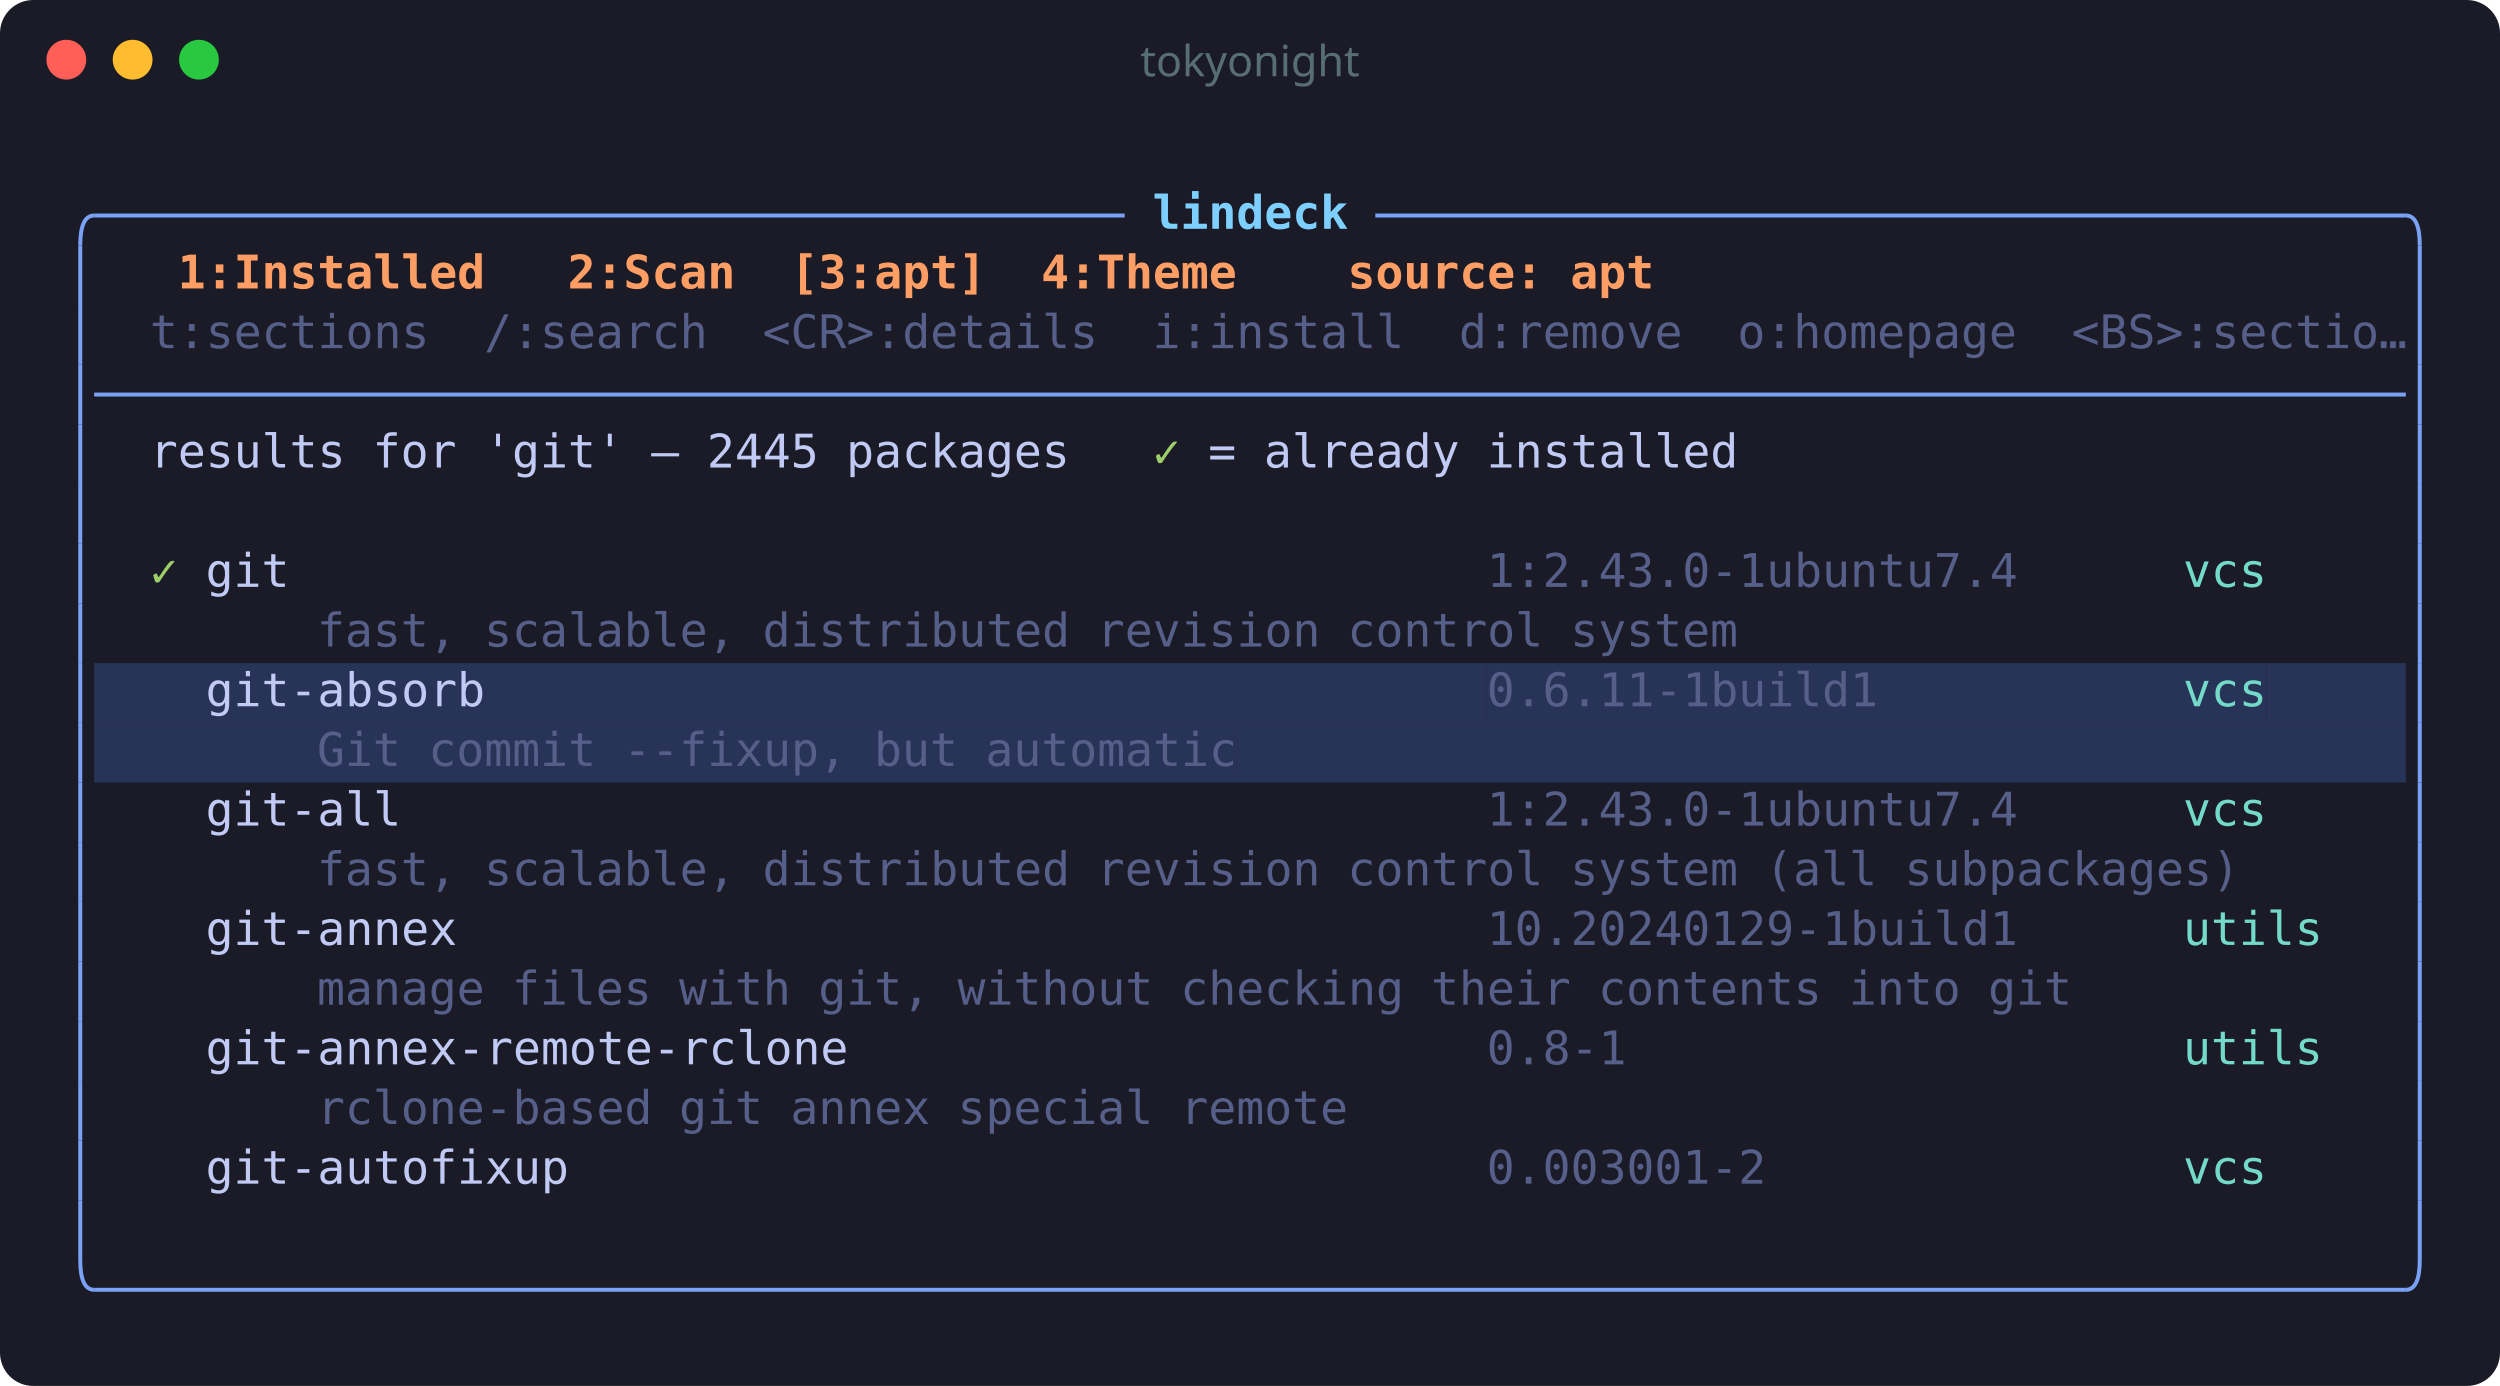
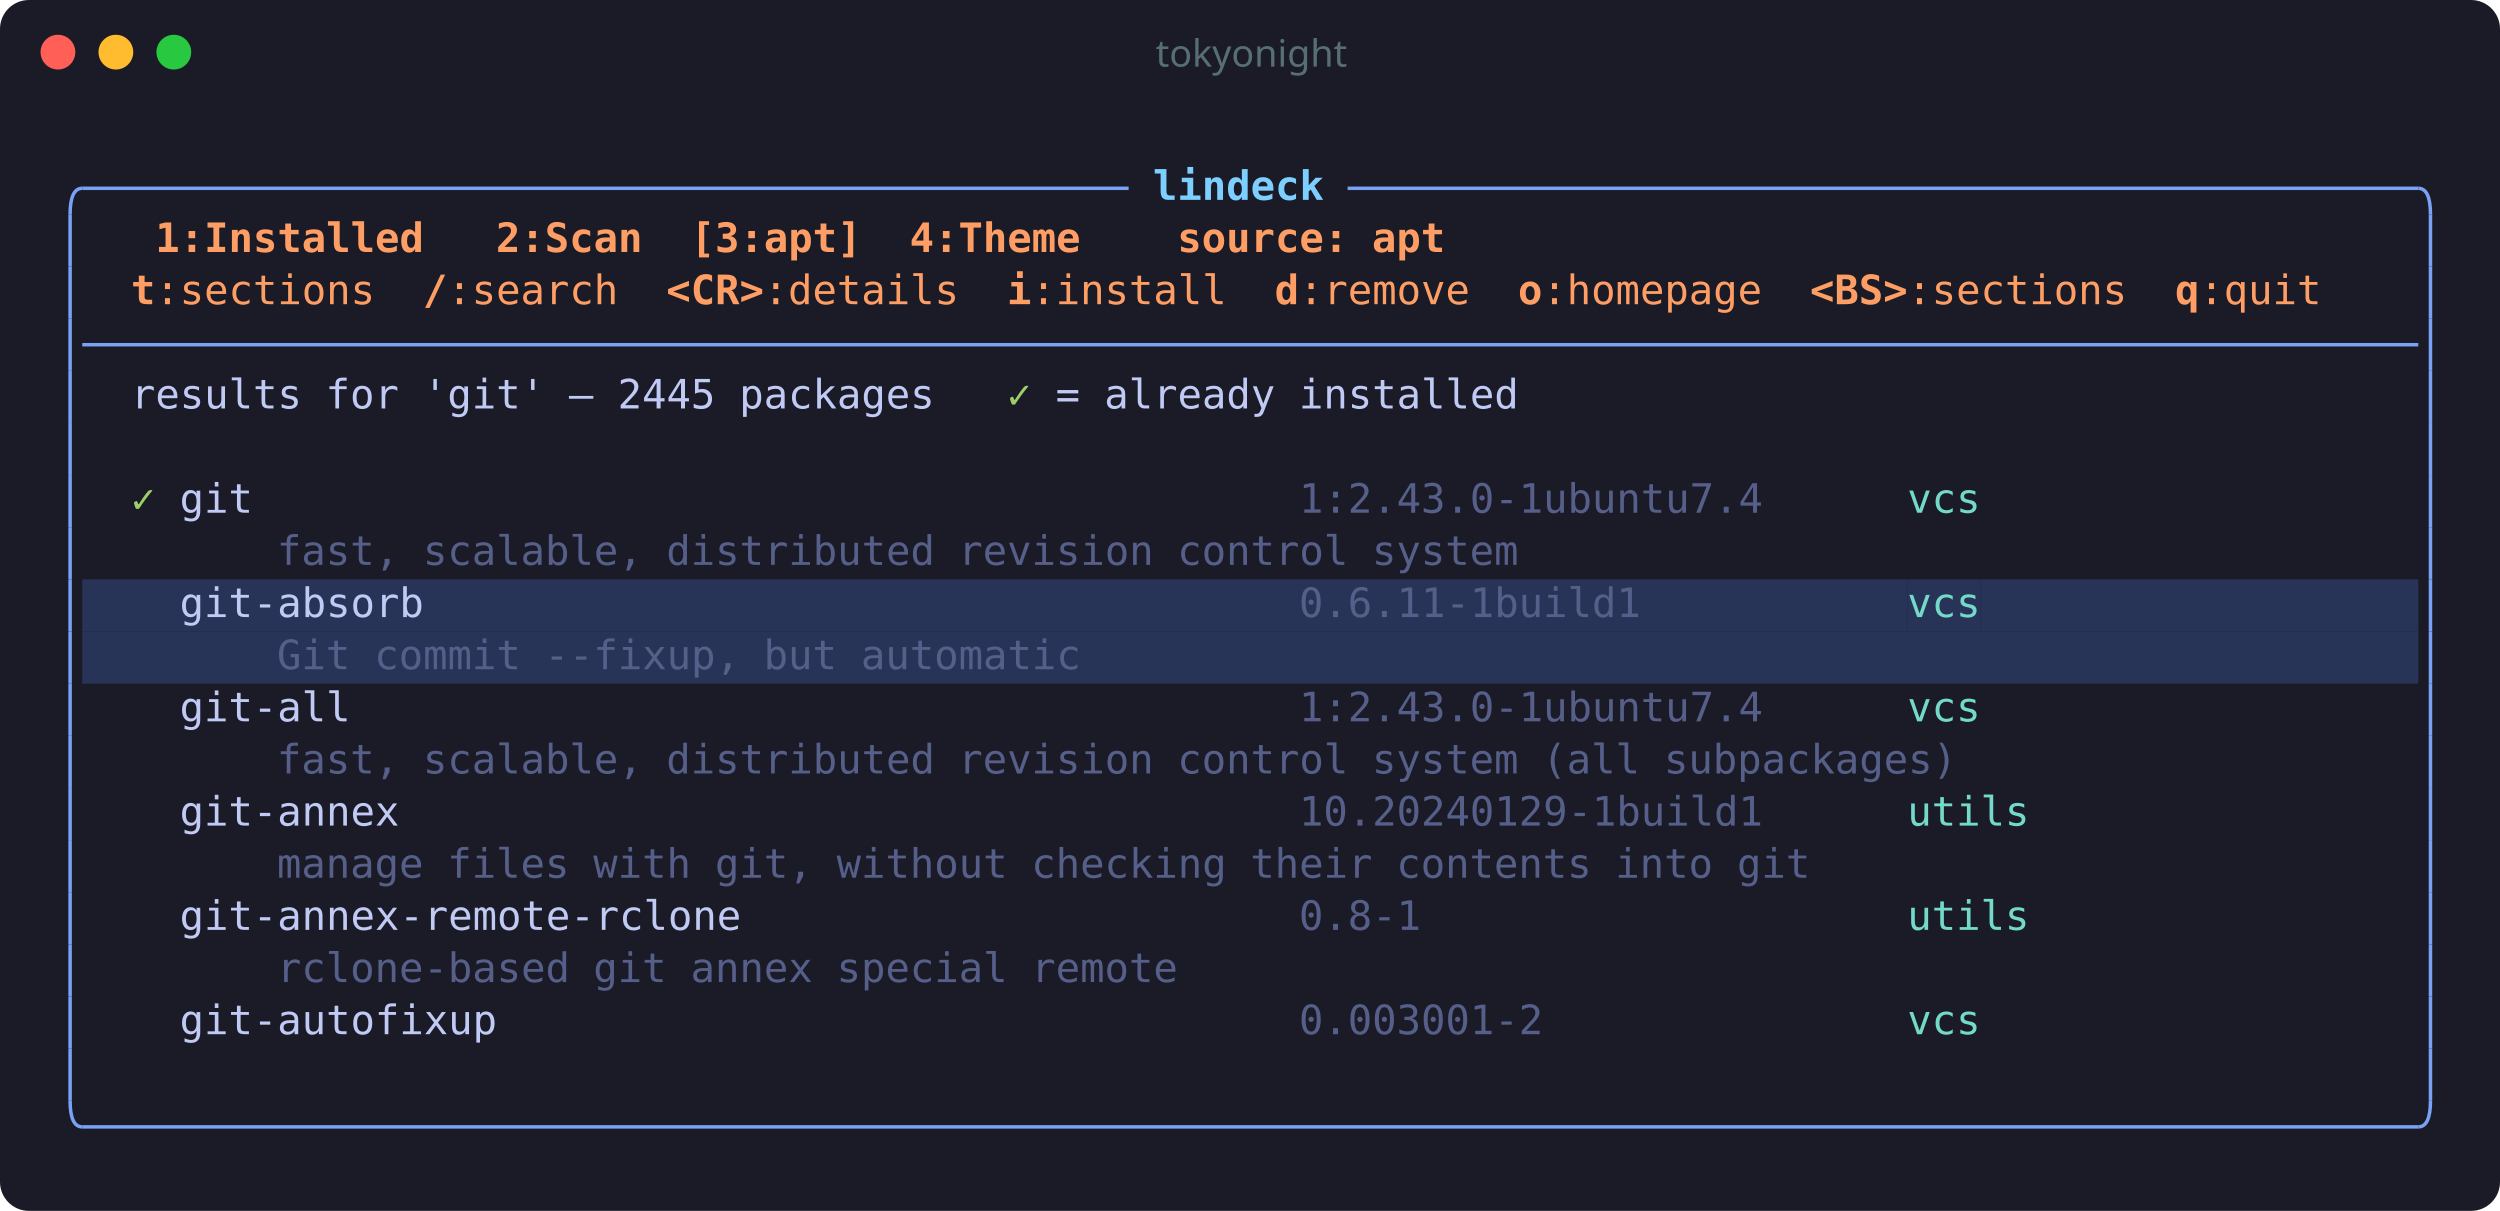
- <svg xmlns="http://www.w3.org/2000/svg" width="754" height="418" viewBox="0 0 754 418">
+ <svg xmlns="http://www.w3.org/2000/svg" width="863" height="418" viewBox="0 0 863 418">
  <rect width="100%" height="100%" rx="10" fill="#1a1b26" />
  <circle cx="20" cy="18" r="6" fill="#ff5f57" />
  <circle cx="40" cy="18" r="6" fill="#febc2e" />
  <circle cx="60" cy="18" r="6" fill="#28c840" />
-   <text x="377" y="23" fill="#586e75" font-family="ui-sans-serif,system-ui,sans-serif" font-size="13" text-anchor="middle">tokyonight</text>
+   <text x="432" y="23" fill="#586e75" font-family="ui-sans-serif,system-ui,sans-serif" font-size="13" text-anchor="middle">tokyonight</text>
  <g font-family="ui-monospace,SFMono-Regular,Menlo,Consolas,'DejaVu Sans Mono',monospace" font-size="14" xml:space="preserve">
    <path d="M28.4,65.0 Q24.2,65.0 24.2,74.0" stroke="#79a2f7" stroke-width="1.2" fill="none" />
-     <line x1="28.4" y1="65.0" x2="339.2" y2="65.0" stroke="#79a2f7" stroke-width="1.2" fill="none" />
-     <text x="347.6" y="69.0" fill="#7dcfff" font-weight="bold" textLength="58.8" lengthAdjust="spacingAndGlyphs">lindeck</text>
-     <line x1="414.8" y1="65.0" x2="725.6" y2="65.0" stroke="#79a2f7" stroke-width="1.2" fill="none" />
-     <path d="M725.6,65.0 Q729.8,65.0 729.8,74.0" stroke="#79a2f7" stroke-width="1.2" fill="none" />
+     <line x1="28.4" y1="65.0" x2="389.6" y2="65.0" stroke="#79a2f7" stroke-width="1.2" fill="none" />
+     <text x="398.0" y="69.0" fill="#7dcfff" font-weight="bold" textLength="58.8" lengthAdjust="spacingAndGlyphs">lindeck</text>
+     <line x1="465.2" y1="65.0" x2="834.8" y2="65.0" stroke="#79a2f7" stroke-width="1.2" fill="none" />
+     <path d="M834.8,65.0 Q839.0,65.0 839.0,74.0" stroke="#79a2f7" stroke-width="1.2" fill="none" />
    <line x1="24.2" y1="74.0" x2="24.2" y2="92.0" stroke="#79a2f7" stroke-width="1.2" fill="none" />
    <text x="53.6" y="87.0" fill="#ff9e64" font-weight="bold" textLength="92.4" lengthAdjust="spacingAndGlyphs">1:Installed</text>
    <text x="171.2" y="87.0" fill="#ff9e64" font-weight="bold" textLength="50.4" lengthAdjust="spacingAndGlyphs">2:Scan</text>
    <text x="238.4" y="87.0" fill="#ff9e64" font-weight="bold" textLength="58.8" lengthAdjust="spacingAndGlyphs">[3:apt]</text>
    <text x="314.0" y="87.0" fill="#ff9e64" font-weight="bold" textLength="58.8" lengthAdjust="spacingAndGlyphs">4:Theme</text>
    <text x="406.4" y="87.0" fill="#ff9e64" font-weight="bold" textLength="58.8" lengthAdjust="spacingAndGlyphs">source:</text>
    <text x="473.6" y="87.0" fill="#ff9e64" font-weight="bold" textLength="25.2" lengthAdjust="spacingAndGlyphs">apt</text>
-     <line x1="729.8" y1="74.0" x2="729.8" y2="92.0" stroke="#79a2f7" stroke-width="1.2" fill="none" />
+     <line x1="839.0" y1="74.0" x2="839.0" y2="92.0" stroke="#79a2f7" stroke-width="1.2" fill="none" />
    <line x1="24.2" y1="92.0" x2="24.2" y2="110.0" stroke="#79a2f7" stroke-width="1.2" fill="none" />
-     <text x="45.2" y="105.0" fill="#565f89" textLength="84.0" lengthAdjust="spacingAndGlyphs">t:sections</text>
-     <text x="146.0" y="105.0" fill="#565f89" textLength="67.2" lengthAdjust="spacingAndGlyphs">/:search</text>
-     <text x="230.0" y="105.0" fill="#565f89" textLength="100.8" lengthAdjust="spacingAndGlyphs">&lt;CR&gt;:details</text>
-     <text x="347.6" y="105.0" fill="#565f89" textLength="75.6" lengthAdjust="spacingAndGlyphs">i:install</text>
-     <text x="440.0" y="105.0" fill="#565f89" textLength="67.2" lengthAdjust="spacingAndGlyphs">d:remove</text>
-     <text x="524.0" y="105.0" fill="#565f89" textLength="84.0" lengthAdjust="spacingAndGlyphs">o:homepage</text>
-     <text x="624.8" y="105.0" fill="#565f89" textLength="100.8" lengthAdjust="spacingAndGlyphs">&lt;BS&gt;:sectio…</text>
-     <line x1="729.8" y1="92.0" x2="729.8" y2="110.0" stroke="#79a2f7" stroke-width="1.2" fill="none" />
+     <text x="45.2" y="105.0" fill="#ff9e64" font-weight="bold" textLength="8.4" lengthAdjust="spacingAndGlyphs">t</text>
+     <text x="53.6" y="105.0" fill="#ff9e64" textLength="75.6" lengthAdjust="spacingAndGlyphs">:sections</text>
+     <text x="146.0" y="105.0" fill="#ff9e64" font-weight="bold" textLength="8.4" lengthAdjust="spacingAndGlyphs">/</text>
+     <text x="154.4" y="105.0" fill="#ff9e64" textLength="58.8" lengthAdjust="spacingAndGlyphs">:search</text>
+     <text x="230.0" y="105.0" fill="#ff9e64" font-weight="bold" textLength="33.6" lengthAdjust="spacingAndGlyphs">&lt;CR&gt;</text>
+     <text x="263.6" y="105.0" fill="#ff9e64" textLength="67.2" lengthAdjust="spacingAndGlyphs">:details</text>
+     <text x="347.6" y="105.0" fill="#ff9e64" font-weight="bold" textLength="8.4" lengthAdjust="spacingAndGlyphs">i</text>
+     <text x="356.0" y="105.0" fill="#ff9e64" textLength="67.2" lengthAdjust="spacingAndGlyphs">:install</text>
+     <text x="440.0" y="105.0" fill="#ff9e64" font-weight="bold" textLength="8.4" lengthAdjust="spacingAndGlyphs">d</text>
+     <text x="448.4" y="105.0" fill="#ff9e64" textLength="58.8" lengthAdjust="spacingAndGlyphs">:remove</text>
+     <text x="524.0" y="105.0" fill="#ff9e64" font-weight="bold" textLength="8.4" lengthAdjust="spacingAndGlyphs">o</text>
+     <text x="532.4" y="105.0" fill="#ff9e64" textLength="75.6" lengthAdjust="spacingAndGlyphs">:homepage</text>
+     <text x="624.8" y="105.0" fill="#ff9e64" font-weight="bold" textLength="33.6" lengthAdjust="spacingAndGlyphs">&lt;BS&gt;</text>
+     <text x="658.4" y="105.0" fill="#ff9e64" textLength="75.6" lengthAdjust="spacingAndGlyphs">:sections</text>
+     <text x="750.8" y="105.0" fill="#ff9e64" font-weight="bold" textLength="8.4" lengthAdjust="spacingAndGlyphs">q</text>
+     <text x="759.2" y="105.0" fill="#ff9e64" textLength="42.0" lengthAdjust="spacingAndGlyphs">:quit</text>
+     <line x1="839.0" y1="92.0" x2="839.0" y2="110.0" stroke="#79a2f7" stroke-width="1.2" fill="none" />
    <line x1="24.2" y1="110.0" x2="24.2" y2="128.0" stroke="#79a2f7" stroke-width="1.2" fill="none" />
-     <line x1="28.4" y1="119.0" x2="725.6" y2="119.0" stroke="#79a2f7" stroke-width="1.2" fill="none" />
-     <line x1="729.8" y1="110.0" x2="729.8" y2="128.0" stroke="#79a2f7" stroke-width="1.2" fill="none" />
+     <line x1="28.4" y1="119.0" x2="834.8" y2="119.0" stroke="#79a2f7" stroke-width="1.2" fill="none" />
+     <line x1="839.0" y1="110.0" x2="839.0" y2="128.0" stroke="#79a2f7" stroke-width="1.2" fill="none" />
    <line x1="24.2" y1="128.0" x2="24.2" y2="146.0" stroke="#79a2f7" stroke-width="1.2" fill="none" />
    <text x="45.2" y="141.0" fill="#c0caf5" textLength="58.8" lengthAdjust="spacingAndGlyphs">results</text>
    <text x="112.4" y="141.0" fill="#c0caf5" textLength="25.2" lengthAdjust="spacingAndGlyphs">for</text>
    <text x="146.0" y="141.0" fill="#c0caf5" textLength="42.0" lengthAdjust="spacingAndGlyphs">'git'</text>
    <text x="196.4" y="141.0" fill="#c0caf5" textLength="8.4" lengthAdjust="spacingAndGlyphs">—</text>
    <text x="213.2" y="141.0" fill="#c0caf5" textLength="33.6" lengthAdjust="spacingAndGlyphs">2445</text>
    <text x="255.2" y="141.0" fill="#c0caf5" textLength="67.2" lengthAdjust="spacingAndGlyphs">packages</text>
    <text x="347.6" y="141.0" fill="#9ece69" textLength="8.4" lengthAdjust="spacingAndGlyphs">✓</text>
    <text x="364.4" y="141.0" fill="#c0caf5" textLength="8.4" lengthAdjust="spacingAndGlyphs">=</text>
    <text x="381.2" y="141.0" fill="#c0caf5" textLength="58.8" lengthAdjust="spacingAndGlyphs">already</text>
    <text x="448.4" y="141.0" fill="#c0caf5" textLength="75.6" lengthAdjust="spacingAndGlyphs">installed</text>
-     <line x1="729.8" y1="128.0" x2="729.8" y2="146.0" stroke="#79a2f7" stroke-width="1.2" fill="none" />
+     <line x1="839.0" y1="128.0" x2="839.0" y2="146.0" stroke="#79a2f7" stroke-width="1.2" fill="none" />
    <line x1="24.2" y1="146.0" x2="24.2" y2="164.0" stroke="#79a2f7" stroke-width="1.2" fill="none" />
-     <line x1="729.8" y1="146.0" x2="729.8" y2="164.0" stroke="#79a2f7" stroke-width="1.2" fill="none" />
+     <line x1="839.0" y1="146.0" x2="839.0" y2="164.0" stroke="#79a2f7" stroke-width="1.2" fill="none" />
    <line x1="24.2" y1="164.0" x2="24.2" y2="182.0" stroke="#79a2f7" stroke-width="1.2" fill="none" />
    <text x="45.2" y="177.0" fill="#9ece69" textLength="8.4" lengthAdjust="spacingAndGlyphs">✓</text>
    <text x="62.0" y="177.0" fill="#c0caf5" textLength="25.2" lengthAdjust="spacingAndGlyphs">git</text>
    <text x="448.4" y="177.0" fill="#565f89" textLength="159.6" lengthAdjust="spacingAndGlyphs">1:2.43.0-1ubuntu7.4</text>
    <text x="658.4" y="177.0" fill="#73daca" textLength="25.2" lengthAdjust="spacingAndGlyphs">vcs</text>
-     <line x1="729.8" y1="164.0" x2="729.8" y2="182.0" stroke="#79a2f7" stroke-width="1.2" fill="none" />
+     <line x1="839.0" y1="164.0" x2="839.0" y2="182.0" stroke="#79a2f7" stroke-width="1.2" fill="none" />
    <line x1="24.2" y1="182.0" x2="24.2" y2="200.0" stroke="#79a2f7" stroke-width="1.2" fill="none" />
    <text x="95.6" y="195.0" fill="#565f89" textLength="42.0" lengthAdjust="spacingAndGlyphs">fast,</text>
    <text x="146.0" y="195.0" fill="#565f89" textLength="75.6" lengthAdjust="spacingAndGlyphs">scalable,</text>
    <text x="230.0" y="195.0" fill="#565f89" textLength="92.4" lengthAdjust="spacingAndGlyphs">distributed</text>
    <text x="330.8" y="195.0" fill="#565f89" textLength="67.2" lengthAdjust="spacingAndGlyphs">revision</text>
    <text x="406.4" y="195.0" fill="#565f89" textLength="58.8" lengthAdjust="spacingAndGlyphs">control</text>
    <text x="473.6" y="195.0" fill="#565f89" textLength="50.4" lengthAdjust="spacingAndGlyphs">system</text>
-     <line x1="729.8" y1="182.0" x2="729.8" y2="200.0" stroke="#79a2f7" stroke-width="1.2" fill="none" />
+     <line x1="839.0" y1="182.0" x2="839.0" y2="200.0" stroke="#79a2f7" stroke-width="1.2" fill="none" />
    <line x1="24.2" y1="200.0" x2="24.2" y2="218.0" stroke="#79a2f7" stroke-width="1.2" fill="none" />
    <rect x="28.4" y="200.0" width="420.0" height="18" fill="#283457" />
    <text x="62.0" y="213.0" fill="#c0caf5" textLength="84.0" lengthAdjust="spacingAndGlyphs">git-absorb</text>
    <rect x="448.4" y="200.0" width="210.0" height="18" fill="#283457" />
    <text x="448.4" y="213.0" fill="#565f89" textLength="117.6" lengthAdjust="spacingAndGlyphs">0.6.11-1build1</text>
    <rect x="658.4" y="200.0" width="25.2" height="18" fill="#283457" />
    <text x="658.4" y="213.0" fill="#73daca" textLength="25.2" lengthAdjust="spacingAndGlyphs">vcs</text>
-     <rect x="683.6" y="200.0" width="42.0" height="18" fill="#283457" />
-     <line x1="729.8" y1="200.0" x2="729.8" y2="218.0" stroke="#79a2f7" stroke-width="1.2" fill="none" />
+     <rect x="683.6" y="200.0" width="151.2" height="18" fill="#283457" />
+     <line x1="839.0" y1="200.0" x2="839.0" y2="218.0" stroke="#79a2f7" stroke-width="1.2" fill="none" />
    <line x1="24.2" y1="218.0" x2="24.2" y2="236.0" stroke="#79a2f7" stroke-width="1.2" fill="none" />
    <rect x="28.4" y="218.0" width="344.4" height="18" fill="#283457" />
    <text x="95.6" y="231.0" fill="#565f89" textLength="25.2" lengthAdjust="spacingAndGlyphs">Git</text>
    <text x="129.2" y="231.0" fill="#565f89" textLength="50.4" lengthAdjust="spacingAndGlyphs">commit</text>
    <text x="188.0" y="231.0" fill="#565f89" textLength="67.2" lengthAdjust="spacingAndGlyphs">--fixup,</text>
    <text x="263.6" y="231.0" fill="#565f89" textLength="25.2" lengthAdjust="spacingAndGlyphs">but</text>
    <text x="297.2" y="231.0" fill="#565f89" textLength="75.6" lengthAdjust="spacingAndGlyphs">automatic</text>
-     <rect x="372.8" y="218.0" width="352.8" height="18" fill="#283457" />
-     <line x1="729.8" y1="218.0" x2="729.8" y2="236.0" stroke="#79a2f7" stroke-width="1.2" fill="none" />
+     <rect x="372.8" y="218.0" width="462.0" height="18" fill="#283457" />
+     <line x1="839.0" y1="218.0" x2="839.0" y2="236.0" stroke="#79a2f7" stroke-width="1.2" fill="none" />
    <line x1="24.2" y1="236.0" x2="24.2" y2="254.0" stroke="#79a2f7" stroke-width="1.2" fill="none" />
    <text x="62.0" y="249.0" fill="#c0caf5" textLength="58.8" lengthAdjust="spacingAndGlyphs">git-all</text>
    <text x="448.4" y="249.0" fill="#565f89" textLength="159.6" lengthAdjust="spacingAndGlyphs">1:2.43.0-1ubuntu7.4</text>
    <text x="658.4" y="249.0" fill="#73daca" textLength="25.2" lengthAdjust="spacingAndGlyphs">vcs</text>
-     <line x1="729.8" y1="236.0" x2="729.8" y2="254.0" stroke="#79a2f7" stroke-width="1.2" fill="none" />
+     <line x1="839.0" y1="236.0" x2="839.0" y2="254.0" stroke="#79a2f7" stroke-width="1.2" fill="none" />
    <line x1="24.2" y1="254.0" x2="24.2" y2="272.0" stroke="#79a2f7" stroke-width="1.2" fill="none" />
    <text x="95.6" y="267.0" fill="#565f89" textLength="42.0" lengthAdjust="spacingAndGlyphs">fast,</text>
    <text x="146.0" y="267.0" fill="#565f89" textLength="75.6" lengthAdjust="spacingAndGlyphs">scalable,</text>
    <text x="230.0" y="267.0" fill="#565f89" textLength="92.4" lengthAdjust="spacingAndGlyphs">distributed</text>
    <text x="330.8" y="267.0" fill="#565f89" textLength="67.2" lengthAdjust="spacingAndGlyphs">revision</text>
    <text x="406.4" y="267.0" fill="#565f89" textLength="58.8" lengthAdjust="spacingAndGlyphs">control</text>
    <text x="473.6" y="267.0" fill="#565f89" textLength="50.4" lengthAdjust="spacingAndGlyphs">system</text>
    <text x="532.4" y="267.0" fill="#565f89" textLength="33.6" lengthAdjust="spacingAndGlyphs">(all</text>
    <text x="574.4" y="267.0" fill="#565f89" textLength="100.8" lengthAdjust="spacingAndGlyphs">subpackages)</text>
-     <line x1="729.8" y1="254.0" x2="729.8" y2="272.0" stroke="#79a2f7" stroke-width="1.2" fill="none" />
+     <line x1="839.0" y1="254.0" x2="839.0" y2="272.0" stroke="#79a2f7" stroke-width="1.2" fill="none" />
    <line x1="24.2" y1="272.0" x2="24.2" y2="290.0" stroke="#79a2f7" stroke-width="1.2" fill="none" />
    <text x="62.0" y="285.0" fill="#c0caf5" textLength="75.6" lengthAdjust="spacingAndGlyphs">git-annex</text>
    <text x="448.4" y="285.0" fill="#565f89" textLength="159.6" lengthAdjust="spacingAndGlyphs">10.20240129-1build1</text>
    <text x="658.4" y="285.0" fill="#73daca" textLength="42.0" lengthAdjust="spacingAndGlyphs">utils</text>
-     <line x1="729.8" y1="272.0" x2="729.8" y2="290.0" stroke="#79a2f7" stroke-width="1.2" fill="none" />
+     <line x1="839.0" y1="272.0" x2="839.0" y2="290.0" stroke="#79a2f7" stroke-width="1.2" fill="none" />
    <line x1="24.2" y1="290.0" x2="24.2" y2="308.0" stroke="#79a2f7" stroke-width="1.2" fill="none" />
    <text x="95.6" y="303.0" fill="#565f89" textLength="50.4" lengthAdjust="spacingAndGlyphs">manage</text>
    <text x="154.4" y="303.0" fill="#565f89" textLength="42.0" lengthAdjust="spacingAndGlyphs">files</text>
    <text x="204.8" y="303.0" fill="#565f89" textLength="33.6" lengthAdjust="spacingAndGlyphs">with</text>
    <text x="246.8" y="303.0" fill="#565f89" textLength="33.6" lengthAdjust="spacingAndGlyphs">git,</text>
    <text x="288.8" y="303.0" fill="#565f89" textLength="58.8" lengthAdjust="spacingAndGlyphs">without</text>
    <text x="356.0" y="303.0" fill="#565f89" textLength="67.2" lengthAdjust="spacingAndGlyphs">checking</text>
    <text x="431.6" y="303.0" fill="#565f89" textLength="42.0" lengthAdjust="spacingAndGlyphs">their</text>
    <text x="482.0" y="303.0" fill="#565f89" textLength="67.2" lengthAdjust="spacingAndGlyphs">contents</text>
    <text x="557.6" y="303.0" fill="#565f89" textLength="33.6" lengthAdjust="spacingAndGlyphs">into</text>
    <text x="599.6" y="303.0" fill="#565f89" textLength="25.2" lengthAdjust="spacingAndGlyphs">git</text>
-     <line x1="729.8" y1="290.0" x2="729.8" y2="308.0" stroke="#79a2f7" stroke-width="1.2" fill="none" />
+     <line x1="839.0" y1="290.0" x2="839.0" y2="308.0" stroke="#79a2f7" stroke-width="1.2" fill="none" />
    <line x1="24.2" y1="308.0" x2="24.2" y2="326.0" stroke="#79a2f7" stroke-width="1.2" fill="none" />
    <text x="62.0" y="321.0" fill="#c0caf5" textLength="193.2" lengthAdjust="spacingAndGlyphs">git-annex-remote-rclone</text>
    <text x="448.4" y="321.0" fill="#565f89" textLength="42.0" lengthAdjust="spacingAndGlyphs">0.8-1</text>
    <text x="658.4" y="321.0" fill="#73daca" textLength="42.0" lengthAdjust="spacingAndGlyphs">utils</text>
-     <line x1="729.8" y1="308.0" x2="729.8" y2="326.0" stroke="#79a2f7" stroke-width="1.2" fill="none" />
+     <line x1="839.0" y1="308.0" x2="839.0" y2="326.0" stroke="#79a2f7" stroke-width="1.2" fill="none" />
    <line x1="24.2" y1="326.0" x2="24.2" y2="344.0" stroke="#79a2f7" stroke-width="1.2" fill="none" />
    <text x="95.6" y="339.0" fill="#565f89" textLength="100.8" lengthAdjust="spacingAndGlyphs">rclone-based</text>
    <text x="204.8" y="339.0" fill="#565f89" textLength="25.2" lengthAdjust="spacingAndGlyphs">git</text>
    <text x="238.4" y="339.0" fill="#565f89" textLength="42.0" lengthAdjust="spacingAndGlyphs">annex</text>
    <text x="288.8" y="339.0" fill="#565f89" textLength="58.8" lengthAdjust="spacingAndGlyphs">special</text>
    <text x="356.0" y="339.0" fill="#565f89" textLength="50.4" lengthAdjust="spacingAndGlyphs">remote</text>
-     <line x1="729.8" y1="326.0" x2="729.8" y2="344.0" stroke="#79a2f7" stroke-width="1.2" fill="none" />
+     <line x1="839.0" y1="326.0" x2="839.0" y2="344.0" stroke="#79a2f7" stroke-width="1.2" fill="none" />
    <line x1="24.2" y1="344.0" x2="24.2" y2="362.0" stroke="#79a2f7" stroke-width="1.2" fill="none" />
    <text x="62.0" y="357.0" fill="#c0caf5" textLength="109.2" lengthAdjust="spacingAndGlyphs">git-autofixup</text>
    <text x="448.4" y="357.0" fill="#565f89" textLength="84.0" lengthAdjust="spacingAndGlyphs">0.003001-2</text>
    <text x="658.4" y="357.0" fill="#73daca" textLength="25.2" lengthAdjust="spacingAndGlyphs">vcs</text>
-     <line x1="729.8" y1="344.0" x2="729.8" y2="362.0" stroke="#79a2f7" stroke-width="1.2" fill="none" />
+     <line x1="839.0" y1="344.0" x2="839.0" y2="362.0" stroke="#79a2f7" stroke-width="1.2" fill="none" />
    <line x1="24.2" y1="362.0" x2="24.2" y2="380.0" stroke="#79a2f7" stroke-width="1.2" fill="none" />
-     <line x1="729.8" y1="362.0" x2="729.8" y2="380.0" stroke="#79a2f7" stroke-width="1.2" fill="none" />
+     <line x1="839.0" y1="362.0" x2="839.0" y2="380.0" stroke="#79a2f7" stroke-width="1.2" fill="none" />
    <path d="M24.2,380.0 Q24.2,389.0 28.4,389.0" stroke="#79a2f7" stroke-width="1.2" fill="none" />
-     <line x1="28.4" y1="389.0" x2="725.6" y2="389.0" stroke="#79a2f7" stroke-width="1.2" fill="none" />
-     <path d="M729.8,380.0 Q729.8,389.0 725.6,389.0" stroke="#79a2f7" stroke-width="1.2" fill="none" />
+     <line x1="28.4" y1="389.0" x2="834.8" y2="389.0" stroke="#79a2f7" stroke-width="1.2" fill="none" />
+     <path d="M839.0,380.0 Q839.0,389.0 834.8,389.0" stroke="#79a2f7" stroke-width="1.2" fill="none" />
  </g>
</svg>
